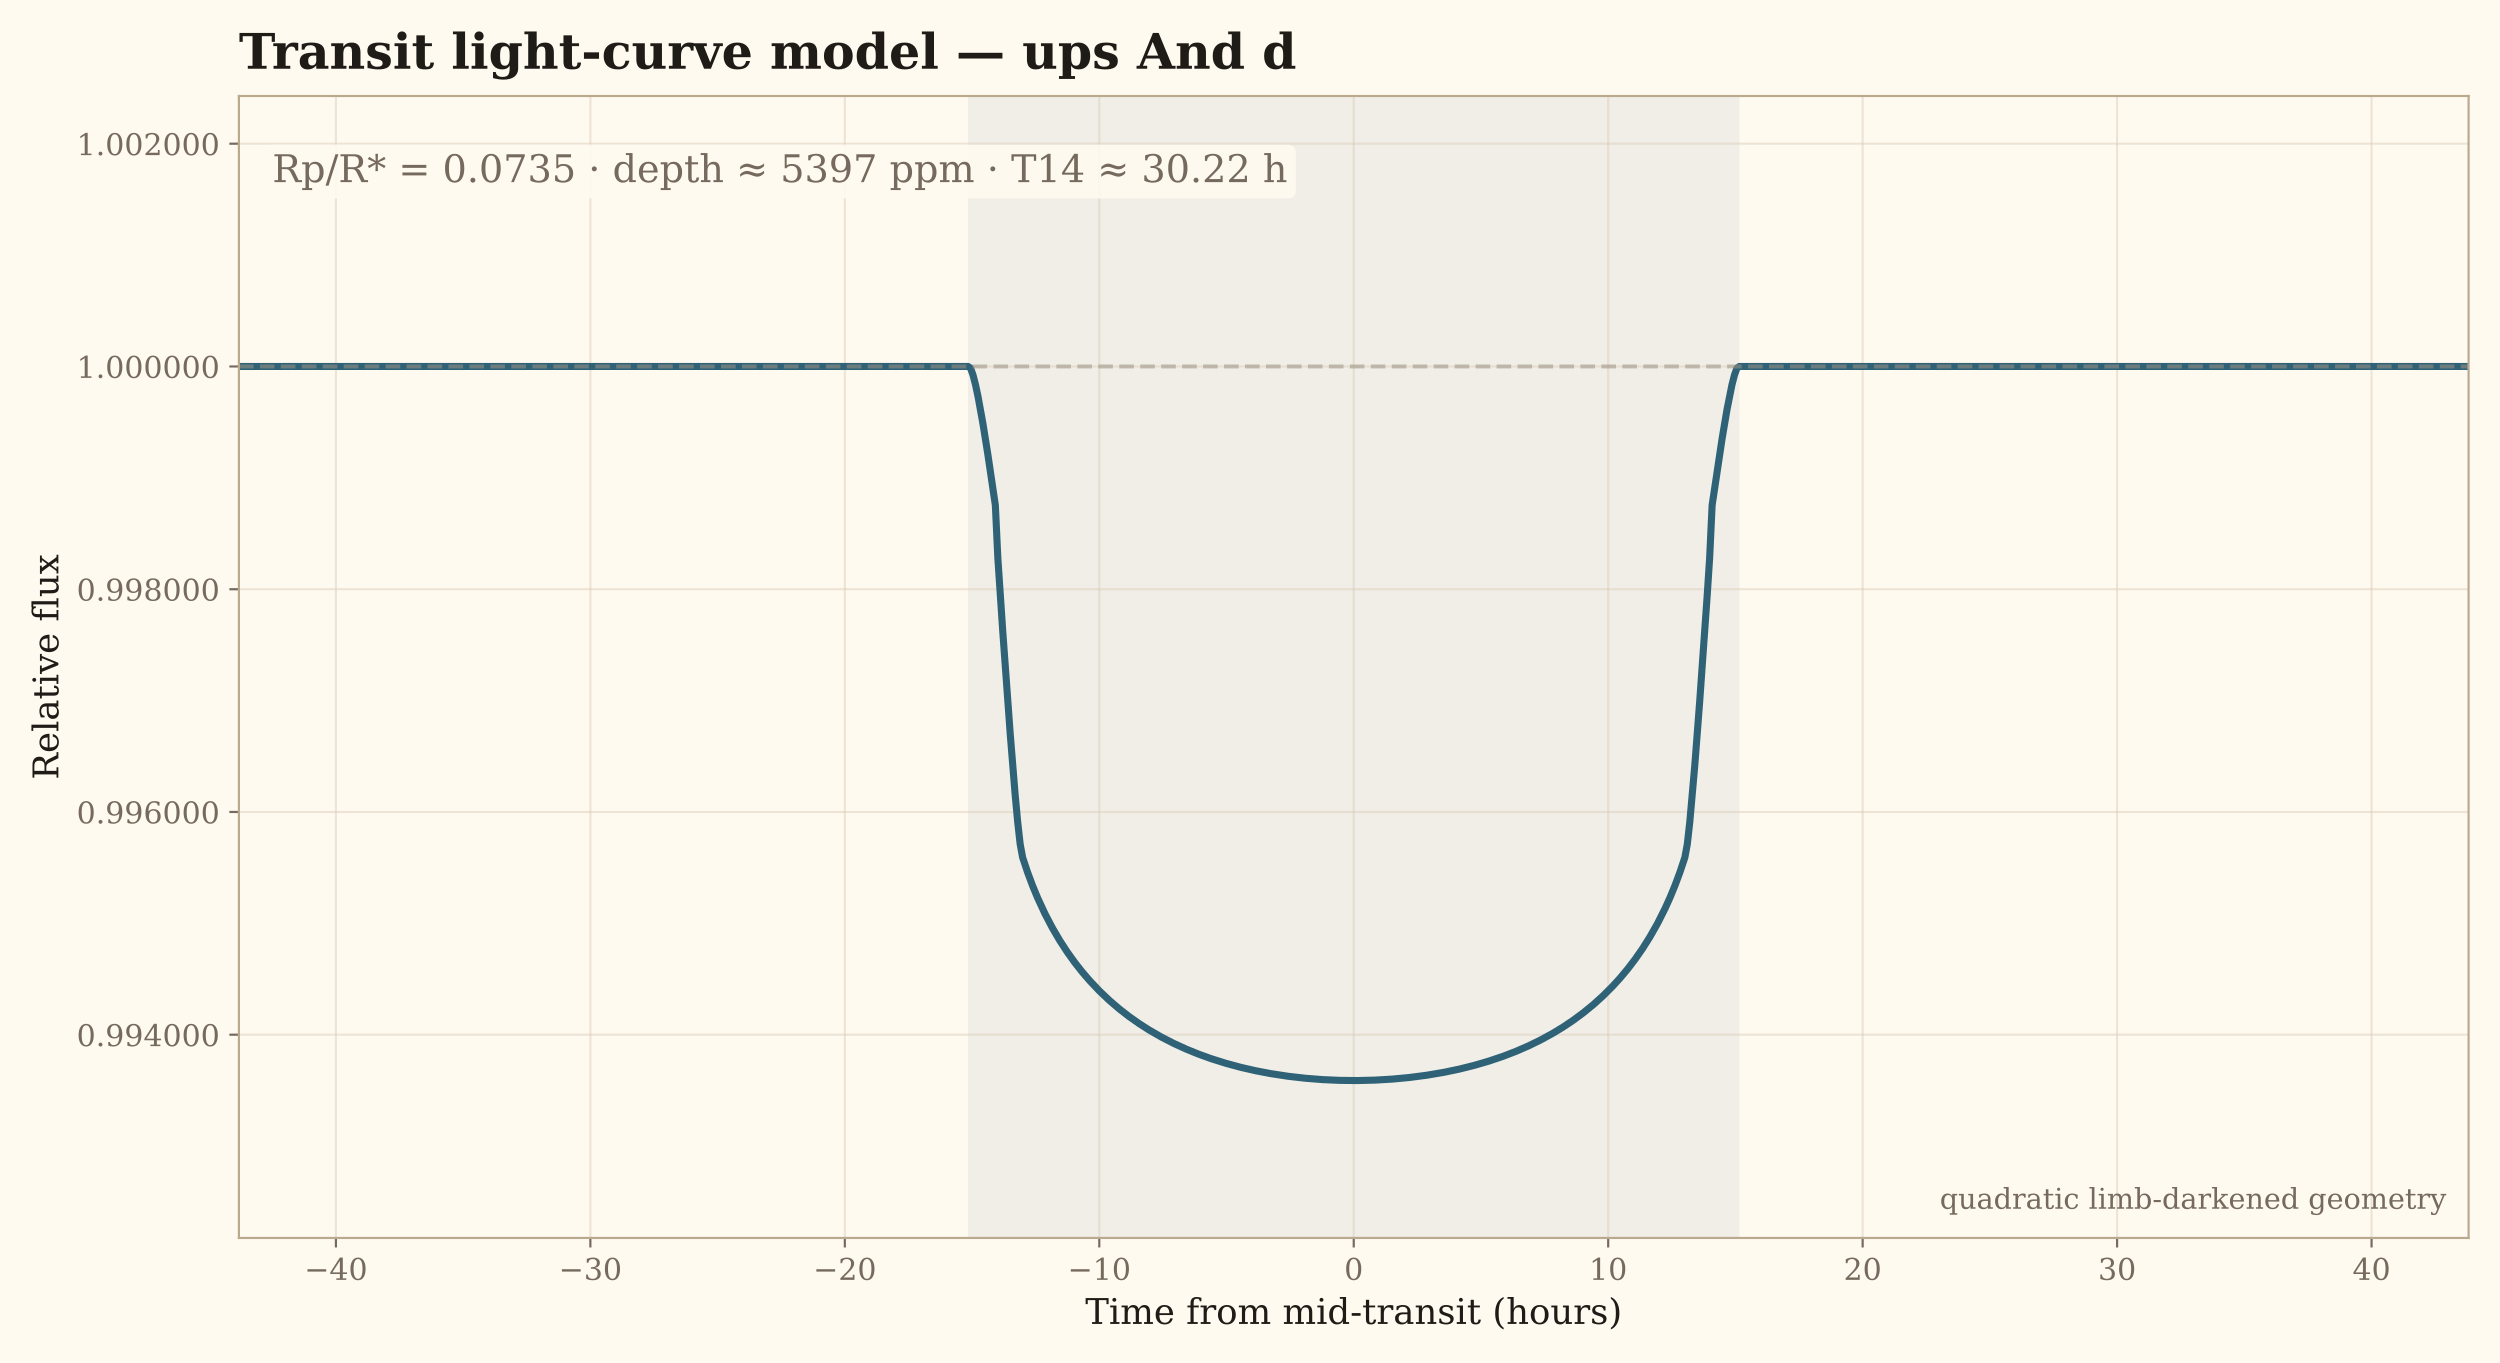
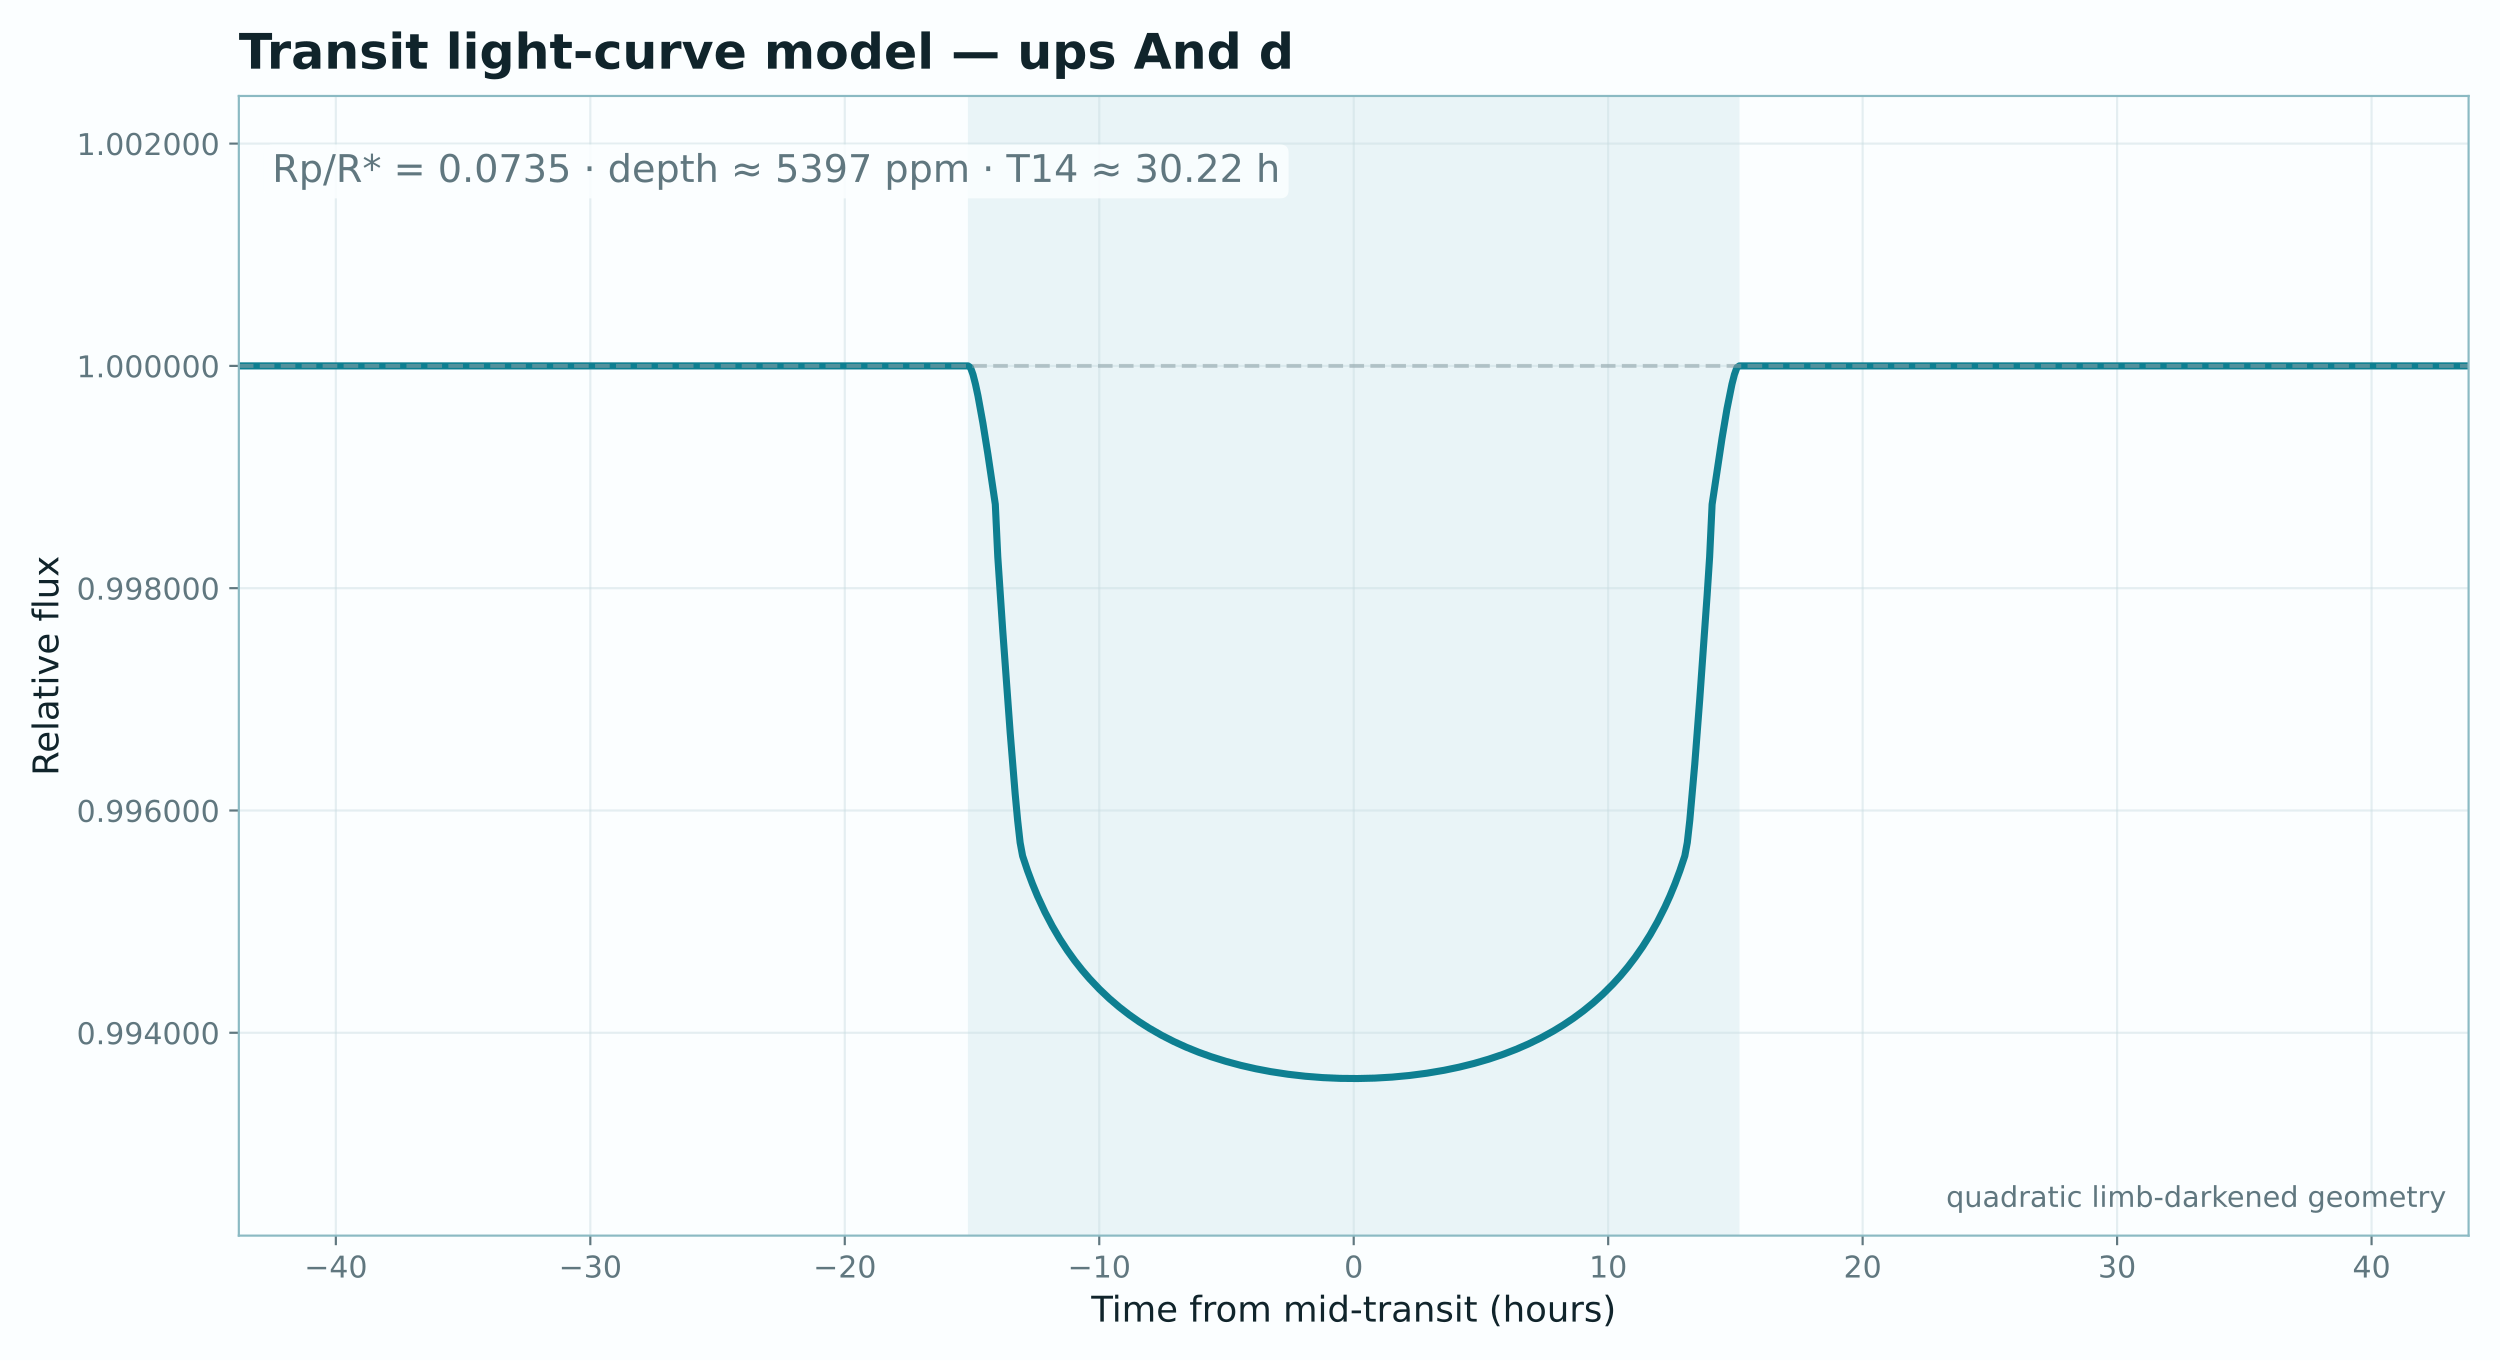
- <svg xmlns="http://www.w3.org/2000/svg" xmlns:xlink="http://www.w3.org/1999/xlink" width="916.589pt" height="499.625pt" viewBox="0 0 916.589 499.625" version="1.1">
+ <svg xmlns="http://www.w3.org/2000/svg" xmlns:xlink="http://www.w3.org/1999/xlink" width="916.859pt" height="498.905pt" viewBox="0 0 916.859 498.905" version="1.1">
  <defs>
    <style type="text/css">*{stroke-linejoin: round; stroke-linecap: butt}</style>
  </defs>
  <g id="figure_1">
    <g id="patch_1">
-       <path d="M 0 499.625  L 916.589 499.625  L 916.589 0  L 0 0  z " style="fill: #fffaf0" />
+       <path d="M 0 498.905  L 916.859 498.905  L 916.859 0  L 0 0  z " style="fill: #fbfeff" />
    </g>
    <g id="axes_1">
      <g id="patch_2">
-         <path d="M 87.589 453.877  L 905.069 453.877  L 905.069 35.197  L 87.589 35.197  z " style="fill: #fffaf0" />
+         <path d="M 87.589 453.157  L 905.339 453.157  L 905.339 35.197  L 87.589 35.197  z " style="fill: #fbfeff" />
      </g>
      <g id="patch_3">
-         <path d="M 355.384 453.877  L 637.274 453.877  L 637.274 35.197  L 355.384 35.197  z " clip-path="url(#pb733bc507e)" style="fill: #2f6277; opacity: 0.075; stroke: #2f6277; stroke-linejoin: miter" />
+         <path d="M 355.472 453.157  L 637.455 453.157  L 637.455 35.197  L 355.472 35.197  z " clip-path="url(#p2e9857295f)" style="fill: #0e7f91; opacity: 0.075; stroke: #0e7f91; stroke-linejoin: miter" />
      </g>
      <g id="matplotlib.axis_1">
        <g id="xtick_1">
          <g id="line2d_1">
-             <path d="M 123.16 453.877  L 123.16 35.197  " clip-path="url(#pb733bc507e)" style="fill: none; stroke: #d9cbb6; stroke-opacity: 0.45; stroke-width: 0.8; stroke-linecap: square" />
+             <path d="M 123.172 453.157  L 123.172 35.197  " clip-path="url(#p2e9857295f)" style="fill: none; stroke: #c9dde1; stroke-opacity: 0.45; stroke-width: 0.8; stroke-linecap: square" />
          </g>
          <g id="line2d_2">
            <defs>
-               <path id="mbda5a0b02a" d="M 0 0  L 0 3.5  " style="stroke: #756a5d; stroke-width: 0.8" />
+               <path id="m53a097ac68" d="M 0 0  L 0 3.5  " style="stroke: #60777f; stroke-width: 0.8" />
            </defs>
            <g>
-               <use xlink:href="#mbda5a0b02a" x="123.16" y="453.877" style="fill: #756a5d; stroke: #756a5d; stroke-width: 0.8" />
+               <use xlink:href="#m53a097ac68" x="123.172" y="453.157" style="fill: #60777f; stroke: #60777f; stroke-width: 0.8" />
            </g>
          </g>
          <g id="text_1">
-             <text style="font-size: 11px; font-family: 'DejaVu Serif'; text-anchor: middle; fill: #756a5d" x="123.16" y="469.235" transform="rotate(-0 123.1604 469.2355)">−40</text>
+             <text style="font-size: 11px; font-family: 'DejaVu Sans'; text-anchor: middle; fill: #60777f" x="123.172" y="468.515" transform="rotate(-0 123.1722 468.5155)">−40</text>
          </g>
        </g>
        <g id="xtick_2">
          <g id="line2d_3">
-             <path d="M 216.452 453.877  L 216.452 35.197  " clip-path="url(#pb733bc507e)" style="fill: none; stroke: #d9cbb6; stroke-opacity: 0.45; stroke-width: 0.8; stroke-linecap: square" />
+             <path d="M 216.495 453.157  L 216.495 35.197  " clip-path="url(#p2e9857295f)" style="fill: none; stroke: #c9dde1; stroke-opacity: 0.45; stroke-width: 0.8; stroke-linecap: square" />
          </g>
          <g id="line2d_4">
            <g>
-               <use xlink:href="#mbda5a0b02a" x="216.452" y="453.877" style="fill: #756a5d; stroke: #756a5d; stroke-width: 0.8" />
+               <use xlink:href="#m53a097ac68" x="216.495" y="453.157" style="fill: #60777f; stroke: #60777f; stroke-width: 0.8" />
            </g>
          </g>
          <g id="text_2">
-             <text style="font-size: 11px; font-family: 'DejaVu Serif'; text-anchor: middle; fill: #756a5d" x="216.452" y="469.235" transform="rotate(-0 216.4525 469.2355)">−30</text>
+             <text style="font-size: 11px; font-family: 'DejaVu Sans'; text-anchor: middle; fill: #60777f" x="216.495" y="468.515" transform="rotate(-0 216.4951 468.5155)">−30</text>
          </g>
        </g>
        <g id="xtick_3">
          <g id="line2d_5">
-             <path d="M 309.745 453.877  L 309.745 35.197  " clip-path="url(#pb733bc507e)" style="fill: none; stroke: #d9cbb6; stroke-opacity: 0.45; stroke-width: 0.8; stroke-linecap: square" />
+             <path d="M 309.818 453.157  L 309.818 35.197  " clip-path="url(#p2e9857295f)" style="fill: none; stroke: #c9dde1; stroke-opacity: 0.45; stroke-width: 0.8; stroke-linecap: square" />
          </g>
          <g id="line2d_6">
            <g>
-               <use xlink:href="#mbda5a0b02a" x="309.745" y="453.877" style="fill: #756a5d; stroke: #756a5d; stroke-width: 0.8" />
+               <use xlink:href="#m53a097ac68" x="309.818" y="453.157" style="fill: #60777f; stroke: #60777f; stroke-width: 0.8" />
            </g>
          </g>
          <g id="text_3">
-             <text style="font-size: 11px; font-family: 'DejaVu Serif'; text-anchor: middle; fill: #756a5d" x="309.745" y="469.235" transform="rotate(-0 309.7446 469.2355)">−20</text>
+             <text style="font-size: 11px; font-family: 'DejaVu Sans'; text-anchor: middle; fill: #60777f" x="309.818" y="468.515" transform="rotate(-0 309.818 468.5155)">−20</text>
          </g>
        </g>
        <g id="xtick_4">
          <g id="line2d_7">
-             <path d="M 403.037 453.877  L 403.037 35.197  " clip-path="url(#pb733bc507e)" style="fill: none; stroke: #d9cbb6; stroke-opacity: 0.45; stroke-width: 0.8; stroke-linecap: square" />
+             <path d="M 403.141 453.157  L 403.141 35.197  " clip-path="url(#p2e9857295f)" style="fill: none; stroke: #c9dde1; stroke-opacity: 0.45; stroke-width: 0.8; stroke-linecap: square" />
          </g>
          <g id="line2d_8">
            <g>
-               <use xlink:href="#mbda5a0b02a" x="403.037" y="453.877" style="fill: #756a5d; stroke: #756a5d; stroke-width: 0.8" />
+               <use xlink:href="#m53a097ac68" x="403.141" y="453.157" style="fill: #60777f; stroke: #60777f; stroke-width: 0.8" />
            </g>
          </g>
          <g id="text_4">
-             <text style="font-size: 11px; font-family: 'DejaVu Serif'; text-anchor: middle; fill: #756a5d" x="403.037" y="469.235" transform="rotate(-0 403.0367 469.2355)">−10</text>
+             <text style="font-size: 11px; font-family: 'DejaVu Sans'; text-anchor: middle; fill: #60777f" x="403.141" y="468.515" transform="rotate(-0 403.1409 468.5155)">−10</text>
          </g>
        </g>
        <g id="xtick_5">
          <g id="line2d_9">
-             <path d="M 496.329 453.877  L 496.329 35.197  " clip-path="url(#pb733bc507e)" style="fill: none; stroke: #d9cbb6; stroke-opacity: 0.45; stroke-width: 0.8; stroke-linecap: square" />
+             <path d="M 496.464 453.157  L 496.464 35.197  " clip-path="url(#p2e9857295f)" style="fill: none; stroke: #c9dde1; stroke-opacity: 0.45; stroke-width: 0.8; stroke-linecap: square" />
          </g>
          <g id="line2d_10">
            <g>
-               <use xlink:href="#mbda5a0b02a" x="496.329" y="453.877" style="fill: #756a5d; stroke: #756a5d; stroke-width: 0.8" />
+               <use xlink:href="#m53a097ac68" x="496.464" y="453.157" style="fill: #60777f; stroke: #60777f; stroke-width: 0.8" />
            </g>
          </g>
          <g id="text_5">
-             <text style="font-size: 11px; font-family: 'DejaVu Serif'; text-anchor: middle; fill: #756a5d" x="496.329" y="469.235" transform="rotate(-0 496.3288 469.2355)">0</text>
+             <text style="font-size: 11px; font-family: 'DejaVu Sans'; text-anchor: middle; fill: #60777f" x="496.464" y="468.515" transform="rotate(-0 496.4638 468.5155)">0</text>
          </g>
        </g>
        <g id="xtick_6">
          <g id="line2d_11">
-             <path d="M 589.621 453.877  L 589.621 35.197  " clip-path="url(#pb733bc507e)" style="fill: none; stroke: #d9cbb6; stroke-opacity: 0.45; stroke-width: 0.8; stroke-linecap: square" />
+             <path d="M 589.787 453.157  L 589.787 35.197  " clip-path="url(#p2e9857295f)" style="fill: none; stroke: #c9dde1; stroke-opacity: 0.45; stroke-width: 0.8; stroke-linecap: square" />
          </g>
          <g id="line2d_12">
            <g>
-               <use xlink:href="#mbda5a0b02a" x="589.621" y="453.877" style="fill: #756a5d; stroke: #756a5d; stroke-width: 0.8" />
+               <use xlink:href="#m53a097ac68" x="589.787" y="453.157" style="fill: #60777f; stroke: #60777f; stroke-width: 0.8" />
            </g>
          </g>
          <g id="text_6">
-             <text style="font-size: 11px; font-family: 'DejaVu Serif'; text-anchor: middle; fill: #756a5d" x="589.621" y="469.235" transform="rotate(-0 589.6208 469.2355)">10</text>
+             <text style="font-size: 11px; font-family: 'DejaVu Sans'; text-anchor: middle; fill: #60777f" x="589.787" y="468.515" transform="rotate(-0 589.7866 468.5155)">10</text>
          </g>
        </g>
        <g id="xtick_7">
          <g id="line2d_13">
-             <path d="M 682.913 453.877  L 682.913 35.197  " clip-path="url(#pb733bc507e)" style="fill: none; stroke: #d9cbb6; stroke-opacity: 0.45; stroke-width: 0.8; stroke-linecap: square" />
+             <path d="M 683.11 453.157  L 683.11 35.197  " clip-path="url(#p2e9857295f)" style="fill: none; stroke: #c9dde1; stroke-opacity: 0.45; stroke-width: 0.8; stroke-linecap: square" />
          </g>
          <g id="line2d_14">
            <g>
-               <use xlink:href="#mbda5a0b02a" x="682.913" y="453.877" style="fill: #756a5d; stroke: #756a5d; stroke-width: 0.8" />
+               <use xlink:href="#m53a097ac68" x="683.11" y="453.157" style="fill: #60777f; stroke: #60777f; stroke-width: 0.8" />
            </g>
          </g>
          <g id="text_7">
-             <text style="font-size: 11px; font-family: 'DejaVu Serif'; text-anchor: middle; fill: #756a5d" x="682.913" y="469.235" transform="rotate(-0 682.9129 469.2355)">20</text>
+             <text style="font-size: 11px; font-family: 'DejaVu Sans'; text-anchor: middle; fill: #60777f" x="683.11" y="468.515" transform="rotate(-0 683.1095 468.5155)">20</text>
          </g>
        </g>
        <g id="xtick_8">
          <g id="line2d_15">
-             <path d="M 776.205 453.877  L 776.205 35.197  " clip-path="url(#pb733bc507e)" style="fill: none; stroke: #d9cbb6; stroke-opacity: 0.45; stroke-width: 0.8; stroke-linecap: square" />
+             <path d="M 776.432 453.157  L 776.432 35.197  " clip-path="url(#p2e9857295f)" style="fill: none; stroke: #c9dde1; stroke-opacity: 0.45; stroke-width: 0.8; stroke-linecap: square" />
          </g>
          <g id="line2d_16">
            <g>
-               <use xlink:href="#mbda5a0b02a" x="776.205" y="453.877" style="fill: #756a5d; stroke: #756a5d; stroke-width: 0.8" />
+               <use xlink:href="#m53a097ac68" x="776.432" y="453.157" style="fill: #60777f; stroke: #60777f; stroke-width: 0.8" />
            </g>
          </g>
          <g id="text_8">
-             <text style="font-size: 11px; font-family: 'DejaVu Serif'; text-anchor: middle; fill: #756a5d" x="776.205" y="469.235" transform="rotate(-0 776.205 469.2355)">30</text>
+             <text style="font-size: 11px; font-family: 'DejaVu Sans'; text-anchor: middle; fill: #60777f" x="776.432" y="468.515" transform="rotate(-0 776.4324 468.5155)">30</text>
          </g>
        </g>
        <g id="xtick_9">
          <g id="line2d_17">
-             <path d="M 869.497 453.877  L 869.497 35.197  " clip-path="url(#pb733bc507e)" style="fill: none; stroke: #d9cbb6; stroke-opacity: 0.45; stroke-width: 0.8; stroke-linecap: square" />
+             <path d="M 869.755 453.157  L 869.755 35.197  " clip-path="url(#p2e9857295f)" style="fill: none; stroke: #c9dde1; stroke-opacity: 0.45; stroke-width: 0.8; stroke-linecap: square" />
          </g>
          <g id="line2d_18">
            <g>
-               <use xlink:href="#mbda5a0b02a" x="869.497" y="453.877" style="fill: #756a5d; stroke: #756a5d; stroke-width: 0.8" />
+               <use xlink:href="#m53a097ac68" x="869.755" y="453.157" style="fill: #60777f; stroke: #60777f; stroke-width: 0.8" />
            </g>
          </g>
          <g id="text_9">
-             <text style="font-size: 11px; font-family: 'DejaVu Serif'; text-anchor: middle; fill: #756a5d" x="869.497" y="469.235" transform="rotate(-0 869.4971 469.2355)">40</text>
+             <text style="font-size: 11px; font-family: 'DejaVu Sans'; text-anchor: middle; fill: #60777f" x="869.755" y="468.515" transform="rotate(-0 869.7553 468.5155)">40</text>
          </g>
        </g>
        <g id="text_10">
-           <text style="font-size: 13px; font-family: 'DejaVu Serif'; text-anchor: middle; fill: #1f1b16" x="496.329" y="485.401" transform="rotate(-0 496.3288 485.4011)">Time from mid-transit (hours)</text>
+           <text style="font-size: 13px; font-family: 'DejaVu Sans'; text-anchor: middle; fill: #10242b" x="496.464" y="484.681" transform="rotate(-0 496.4638 484.6811)">Time from mid-transit (hours)</text>
        </g>
      </g>
      <g id="matplotlib.axis_2">
        <g id="ytick_1">
          <g id="line2d_19">
-             <path d="M 87.589 379.359  L 905.069 379.359  " clip-path="url(#pb733bc507e)" style="fill: none; stroke: #d9cbb6; stroke-opacity: 0.45; stroke-width: 0.8; stroke-linecap: square" />
+             <path d="M 87.589 378.767  L 905.339 378.767  " clip-path="url(#p2e9857295f)" style="fill: none; stroke: #c9dde1; stroke-opacity: 0.45; stroke-width: 0.8; stroke-linecap: square" />
          </g>
          <g id="line2d_20">
            <defs>
-               <path id="m5dd500c42a" d="M 0 0  L -3.5 0  " style="stroke: #756a5d; stroke-width: 0.8" />
+               <path id="m6afca263de" d="M 0 0  L -3.5 0  " style="stroke: #60777f; stroke-width: 0.8" />
            </defs>
            <g>
-               <use xlink:href="#m5dd500c42a" x="87.589" y="379.359" style="fill: #756a5d; stroke: #756a5d; stroke-width: 0.8" />
+               <use xlink:href="#m6afca263de" x="87.589" y="378.767" style="fill: #60777f; stroke: #60777f; stroke-width: 0.8" />
            </g>
          </g>
          <g id="text_11">
-             <text style="font-size: 11px; font-family: 'DejaVu Serif'; text-anchor: end; fill: #756a5d" x="80.589" y="383.538" transform="rotate(-0 80.58875 383.5381)">0.994000</text>
+             <text style="font-size: 11px; font-family: 'DejaVu Sans'; text-anchor: end; fill: #60777f" x="80.589" y="382.946" transform="rotate(-0 80.58875 382.9463)">0.994000</text>
          </g>
        </g>
        <g id="ytick_2">
          <g id="line2d_21">
-             <path d="M 87.589 297.692  L 905.069 297.692  " clip-path="url(#pb733bc507e)" style="fill: none; stroke: #d9cbb6; stroke-opacity: 0.45; stroke-width: 0.8; stroke-linecap: square" />
+             <path d="M 87.589 297.241  L 905.339 297.241  " clip-path="url(#p2e9857295f)" style="fill: none; stroke: #c9dde1; stroke-opacity: 0.45; stroke-width: 0.8; stroke-linecap: square" />
          </g>
          <g id="line2d_22">
            <g>
-               <use xlink:href="#m5dd500c42a" x="87.589" y="297.692" style="fill: #756a5d; stroke: #756a5d; stroke-width: 0.8" />
+               <use xlink:href="#m6afca263de" x="87.589" y="297.241" style="fill: #60777f; stroke: #60777f; stroke-width: 0.8" />
            </g>
          </g>
          <g id="text_12">
-             <text style="font-size: 11px; font-family: 'DejaVu Serif'; text-anchor: end; fill: #756a5d" x="80.589" y="301.871" transform="rotate(-0 80.58875 301.8712)">0.996000</text>
+             <text style="font-size: 11px; font-family: 'DejaVu Sans'; text-anchor: end; fill: #60777f" x="80.589" y="301.42" transform="rotate(-0 80.58875 301.4198)">0.996000</text>
          </g>
        </g>
        <g id="ytick_3">
          <g id="line2d_23">
-             <path d="M 87.589 216.025  L 905.069 216.025  " clip-path="url(#pb733bc507e)" style="fill: none; stroke: #d9cbb6; stroke-opacity: 0.45; stroke-width: 0.8; stroke-linecap: square" />
+             <path d="M 87.589 215.714  L 905.339 215.714  " clip-path="url(#p2e9857295f)" style="fill: none; stroke: #c9dde1; stroke-opacity: 0.45; stroke-width: 0.8; stroke-linecap: square" />
          </g>
          <g id="line2d_24">
            <g>
-               <use xlink:href="#m5dd500c42a" x="87.589" y="216.025" style="fill: #756a5d; stroke: #756a5d; stroke-width: 0.8" />
+               <use xlink:href="#m6afca263de" x="87.589" y="215.714" style="fill: #60777f; stroke: #60777f; stroke-width: 0.8" />
            </g>
          </g>
          <g id="text_13">
-             <text style="font-size: 11px; font-family: 'DejaVu Serif'; text-anchor: end; fill: #756a5d" x="80.589" y="220.204" transform="rotate(-0 80.58875 220.2043)">0.998000</text>
+             <text style="font-size: 11px; font-family: 'DejaVu Sans'; text-anchor: end; fill: #60777f" x="80.589" y="219.893" transform="rotate(-0 80.58875 219.8933)">0.998000</text>
          </g>
        </g>
        <g id="ytick_4">
          <g id="line2d_25">
-             <path d="M 87.589 134.358  L 905.069 134.358  " clip-path="url(#pb733bc507e)" style="fill: none; stroke: #d9cbb6; stroke-opacity: 0.45; stroke-width: 0.8; stroke-linecap: square" />
+             <path d="M 87.589 134.188  L 905.339 134.188  " clip-path="url(#p2e9857295f)" style="fill: none; stroke: #c9dde1; stroke-opacity: 0.45; stroke-width: 0.8; stroke-linecap: square" />
          </g>
          <g id="line2d_26">
            <g>
-               <use xlink:href="#m5dd500c42a" x="87.589" y="134.358" style="fill: #756a5d; stroke: #756a5d; stroke-width: 0.8" />
+               <use xlink:href="#m6afca263de" x="87.589" y="134.188" style="fill: #60777f; stroke: #60777f; stroke-width: 0.8" />
            </g>
          </g>
          <g id="text_14">
-             <text style="font-size: 11px; font-family: 'DejaVu Serif'; text-anchor: end; fill: #756a5d" x="80.589" y="138.537" transform="rotate(-0 80.58875 138.5374)">1.000000</text>
+             <text style="font-size: 11px; font-family: 'DejaVu Sans'; text-anchor: end; fill: #60777f" x="80.589" y="138.367" transform="rotate(-0 80.58875 138.3669)">1.000000</text>
          </g>
        </g>
        <g id="ytick_5">
          <g id="line2d_27">
-             <path d="M 87.589 52.691  L 905.069 52.691  " clip-path="url(#pb733bc507e)" style="fill: none; stroke: #d9cbb6; stroke-opacity: 0.45; stroke-width: 0.8; stroke-linecap: square" />
+             <path d="M 87.589 52.661  L 905.339 52.661  " clip-path="url(#p2e9857295f)" style="fill: none; stroke: #c9dde1; stroke-opacity: 0.45; stroke-width: 0.8; stroke-linecap: square" />
          </g>
          <g id="line2d_28">
            <g>
-               <use xlink:href="#m5dd500c42a" x="87.589" y="52.691" style="fill: #756a5d; stroke: #756a5d; stroke-width: 0.8" />
+               <use xlink:href="#m6afca263de" x="87.589" y="52.661" style="fill: #60777f; stroke: #60777f; stroke-width: 0.8" />
            </g>
          </g>
          <g id="text_15">
-             <text style="font-size: 11px; font-family: 'DejaVu Serif'; text-anchor: end; fill: #756a5d" x="80.589" y="56.87" transform="rotate(-0 80.58875 56.87046)">1.002000</text>
+             <text style="font-size: 11px; font-family: 'DejaVu Sans'; text-anchor: end; fill: #60777f" x="80.589" y="56.84" transform="rotate(-0 80.58875 56.84037)">1.002000</text>
          </g>
        </g>
        <g id="text_16">
-           <text style="font-size: 13px; font-family: 'DejaVu Serif'; text-anchor: middle; fill: #1f1b16" x="21.398" y="244.537" transform="rotate(-90 21.39797 244.5372)">Relative flux</text>
+           <text style="font-size: 13px; font-family: 'DejaVu Sans'; text-anchor: middle; fill: #10242b" x="21.398" y="244.177" transform="rotate(-90 21.39797 244.1772)">Relative flux</text>
        </g>
      </g>
      <g id="line2d_29">
-         <path d="M 87.589 134.358  L 354.929 134.358  L 355.839 134.975  L 356.748 137.524  L 357.657 141.08  L 358.567 145.342  L 360.385 155.372  L 362.204 166.771  L 364.932 185.231  L 365.841 204.559  L 367.66 231.659  L 370.388 269.149  L 372.206 291.564  L 373.116 301.318  L 374.025 309.469  L 374.934 314.375  L 376.753 319.835  L 378.572 324.71  L 380.39 329.114  L 383.118 335.01  L 385.846 340.218  L 388.574 344.87  L 391.302 349.062  L 394.03 352.865  L 396.758 356.334  L 399.486 359.511  L 403.123 363.355  L 406.761 366.809  L 410.398 369.926  L 414.035 372.747  L 417.672 375.308  L 421.31 377.636  L 425.856 380.254  L 430.403 382.585  L 434.95 384.66  L 439.496 386.505  L 444.043 388.143  L 449.499 389.86  L 454.955 391.331  L 460.411 392.579  L 465.866 393.621  L 472.232 394.594  L 478.597 395.325  L 484.962 395.825  L 491.327 396.103  L 497.693 396.165  L 504.058 396.01  L 510.423 395.638  L 516.788 395.04  L 523.154 394.208  L 529.519 393.125  L 534.975 391.982  L 540.431 390.625  L 545.887 389.034  L 551.343 387.184  L 555.889 385.424  L 560.436 383.444  L 564.983 381.219  L 569.529 378.72  L 573.166 376.499  L 576.804 374.058  L 580.441 371.371  L 584.078 368.406  L 587.716 365.127  L 591.353 361.485  L 594.081 358.482  L 596.809 355.212  L 599.537 351.637  L 602.265 347.711  L 604.993 343.375  L 607.721 338.549  L 610.449 333.129  L 612.267 329.114  L 614.086 324.71  L 615.905 319.835  L 617.723 314.375  L 618.632 309.469  L 619.542 301.318  L 621.36 280.736  L 623.179 257.018  L 625.907 218.482  L 626.816 204.559  L 627.726 185.231  L 631.363 160.939  L 633.182 150.143  L 635 141.08  L 635.91 137.524  L 636.819 134.975  L 637.728 134.358  L 905.069 134.358  L 905.069 134.358  " clip-path="url(#pb733bc507e)" style="fill: none; stroke: #2f6277; stroke-width: 2.6; stroke-linecap: square" />
+         <path d="M 87.589 134.188  L 355.018 134.188  L 355.927 134.804  L 356.837 137.348  L 357.746 140.898  L 358.656 145.152  L 360.475 155.165  L 362.295 166.545  L 365.023 184.973  L 365.933 204.267  L 367.752 231.321  L 370.481 268.747  L 372.3 291.123  L 373.21 300.86  L 374.12 308.997  L 375.029 313.895  L 376.848 319.346  L 378.668 324.212  L 380.487 328.609  L 383.216 334.494  L 385.945 339.693  L 388.674 344.338  L 391.402 348.523  L 394.131 352.319  L 396.86 355.781  L 399.589 358.953  L 403.228 362.79  L 406.866 366.238  L 410.504 369.35  L 414.143 372.167  L 417.781 374.723  L 421.42 377.047  L 425.968 379.661  L 430.516 381.988  L 435.064 384.059  L 439.612 385.901  L 444.16 387.536  L 449.618 389.25  L 455.076 390.719  L 460.534 391.964  L 465.991 393.004  L 472.359 393.976  L 478.726 394.705  L 485.093 395.204  L 491.461 395.482  L 497.828 395.544  L 504.196 395.39  L 510.563 395.018  L 516.93 394.422  L 523.298 393.59  L 529.665 392.509  L 535.123 391.368  L 540.58 390.014  L 546.038 388.425  L 551.496 386.579  L 556.044 384.822  L 560.592 382.845  L 565.14 380.624  L 569.688 378.129  L 573.327 375.912  L 576.965 373.475  L 580.604 370.793  L 584.242 367.833  L 587.881 364.559  L 591.519 360.924  L 594.248 357.926  L 596.977 354.662  L 599.706 351.093  L 602.435 347.174  L 605.164 342.845  L 607.892 338.028  L 610.621 332.617  L 612.441 328.609  L 614.26 324.212  L 616.079 319.346  L 617.898 313.895  L 618.808 308.997  L 619.718 300.86  L 621.537 280.314  L 623.356 256.637  L 626.085 218.167  L 626.994 204.267  L 627.904 184.973  L 631.543 160.723  L 633.362 149.946  L 635.181 140.898  L 636.091 137.348  L 637 134.804  L 637.91 134.188  L 905.339 134.188  L 905.339 134.188  " clip-path="url(#p2e9857295f)" style="fill: none; stroke: #0e7f91; stroke-width: 2.6; stroke-linecap: square" />
      </g>
      <g id="line2d_30">
-         <path d="M 87.589 134.358  L 905.069 134.358  " clip-path="url(#pb733bc507e)" style="fill: none; stroke-dasharray: 5.365,2.32; stroke-dashoffset: 0; stroke: #9b9184; stroke-opacity: 0.55; stroke-width: 1.45" />
+         <path d="M 87.589 134.188  L 905.339 134.188  " clip-path="url(#p2e9857295f)" style="fill: none; stroke-dasharray: 5.365,2.32; stroke-dashoffset: 0; stroke: #8ca0a6; stroke-opacity: 0.55; stroke-width: 1.45" />
      </g>
      <g id="patch_4">
-         <path d="M 87.589 453.877  L 87.589 35.197  " style="fill: none; stroke: #b9a98f; stroke-width: 0.8; stroke-linejoin: miter; stroke-linecap: square" />
+         <path d="M 87.589 453.157  L 87.589 35.197  " style="fill: none; stroke: #8bbac3; stroke-width: 0.8; stroke-linejoin: miter; stroke-linecap: square" />
      </g>
      <g id="patch_5">
-         <path d="M 905.069 453.877  L 905.069 35.197  " style="fill: none; stroke: #b9a98f; stroke-width: 0.8; stroke-linejoin: miter; stroke-linecap: square" />
+         <path d="M 905.339 453.157  L 905.339 35.197  " style="fill: none; stroke: #8bbac3; stroke-width: 0.8; stroke-linejoin: miter; stroke-linecap: square" />
      </g>
      <g id="patch_6">
-         <path d="M 87.589 453.877  L 905.069 453.877  " style="fill: none; stroke: #b9a98f; stroke-width: 0.8; stroke-linejoin: miter; stroke-linecap: square" />
+         <path d="M 87.589 453.157  L 905.339 453.157  " style="fill: none; stroke: #8bbac3; stroke-width: 0.8; stroke-linejoin: miter; stroke-linecap: square" />
      </g>
      <g id="patch_7">
-         <path d="M 87.589 35.197  L 905.069 35.197  " style="fill: none; stroke: #b9a98f; stroke-width: 0.8; stroke-linejoin: miter; stroke-linecap: square" />
+         <path d="M 87.589 35.197  L 905.339 35.197  " style="fill: none; stroke: #8bbac3; stroke-width: 0.8; stroke-linejoin: miter; stroke-linecap: square" />
      </g>
      <g id="text_17">
        <g id="patch_8">
-           <path d="M 99.851 72.761  L 472.019 72.761  Q 475.099 72.761 475.099 69.681  L 475.099 56.131  Q 475.099 53.051 472.019 53.051  L 99.851 53.051  Q 96.771 53.051 96.771 56.131  L 96.771 69.681  Q 96.771 72.761 99.851 72.761  z " style="fill: #fffaf0; opacity: 0.88" />
-         </g>
-         <text style="font-size: 14px; font-family: 'DejaVu Serif'; text-anchor: start; fill: #756a5d" x="99.851" y="66.769" transform="rotate(-0 99.85095 66.769)">Rp/R* = 0.0735 · depth ≈ 5397 ppm · T14 ≈ 30.22 h</text>
+           <path d="M 99.855 72.725  L 469.499 72.725  Q 472.579 72.725 472.579 69.645  L 472.579 56.095  Q 472.579 53.015 469.499 53.015  L 99.855 53.015  Q 96.775 53.015 96.775 56.095  L 96.775 69.645  Q 96.775 72.725 99.855 72.725  z " style="fill: #fbfeff; opacity: 0.88" />
+         </g>
+         <text style="font-size: 14px; font-family: 'DejaVu Sans'; text-anchor: start; fill: #60777f" x="99.855" y="66.733" transform="rotate(-0 99.855 66.733)">Rp/R* = 0.0735 · depth ≈ 5397 ppm · T14 ≈ 30.22 h</text>
      </g>
      <g id="text_18">
-         <text style="font-size: 10.5px; font-family: 'DejaVu Serif'; text-anchor: end; fill: #756a5d" x="896.894" y="443.171" transform="rotate(-0 896.894 443.1706)">quadratic limb-darkened geometry</text>
+         <text style="font-size: 10.5px; font-family: 'DejaVu Sans'; text-anchor: end; fill: #60777f" x="897.161" y="442.614" transform="rotate(-0 897.1612 442.6143)">quadratic limb-darkened geometry</text>
      </g>
      <g id="text_19">
-         <text style="font-weight: 700; font-size: 18px; font-family: 'DejaVu Serif'; text-anchor: start; fill: #1f1b16" x="87.589" y="25.197" transform="rotate(-0 87.58875 25.19719)">Transit light-curve model — ups And d</text>
+         <text style="font-weight: 700; font-size: 18px; font-family: 'DejaVu Sans'; text-anchor: start; fill: #10242b" x="87.589" y="25.197" transform="rotate(-0 87.58875 25.19719)">Transit light-curve model — ups And d</text>
      </g>
    </g>
  </g>
  <defs>
-     <clipPath id="pb733bc507e">
-       <rect x="87.589" y="35.197" width="817.48" height="418.68" />
+     <clipPath id="p2e9857295f">
+       <rect x="87.589" y="35.197" width="817.75" height="417.96" />
    </clipPath>
  </defs>
</svg>
